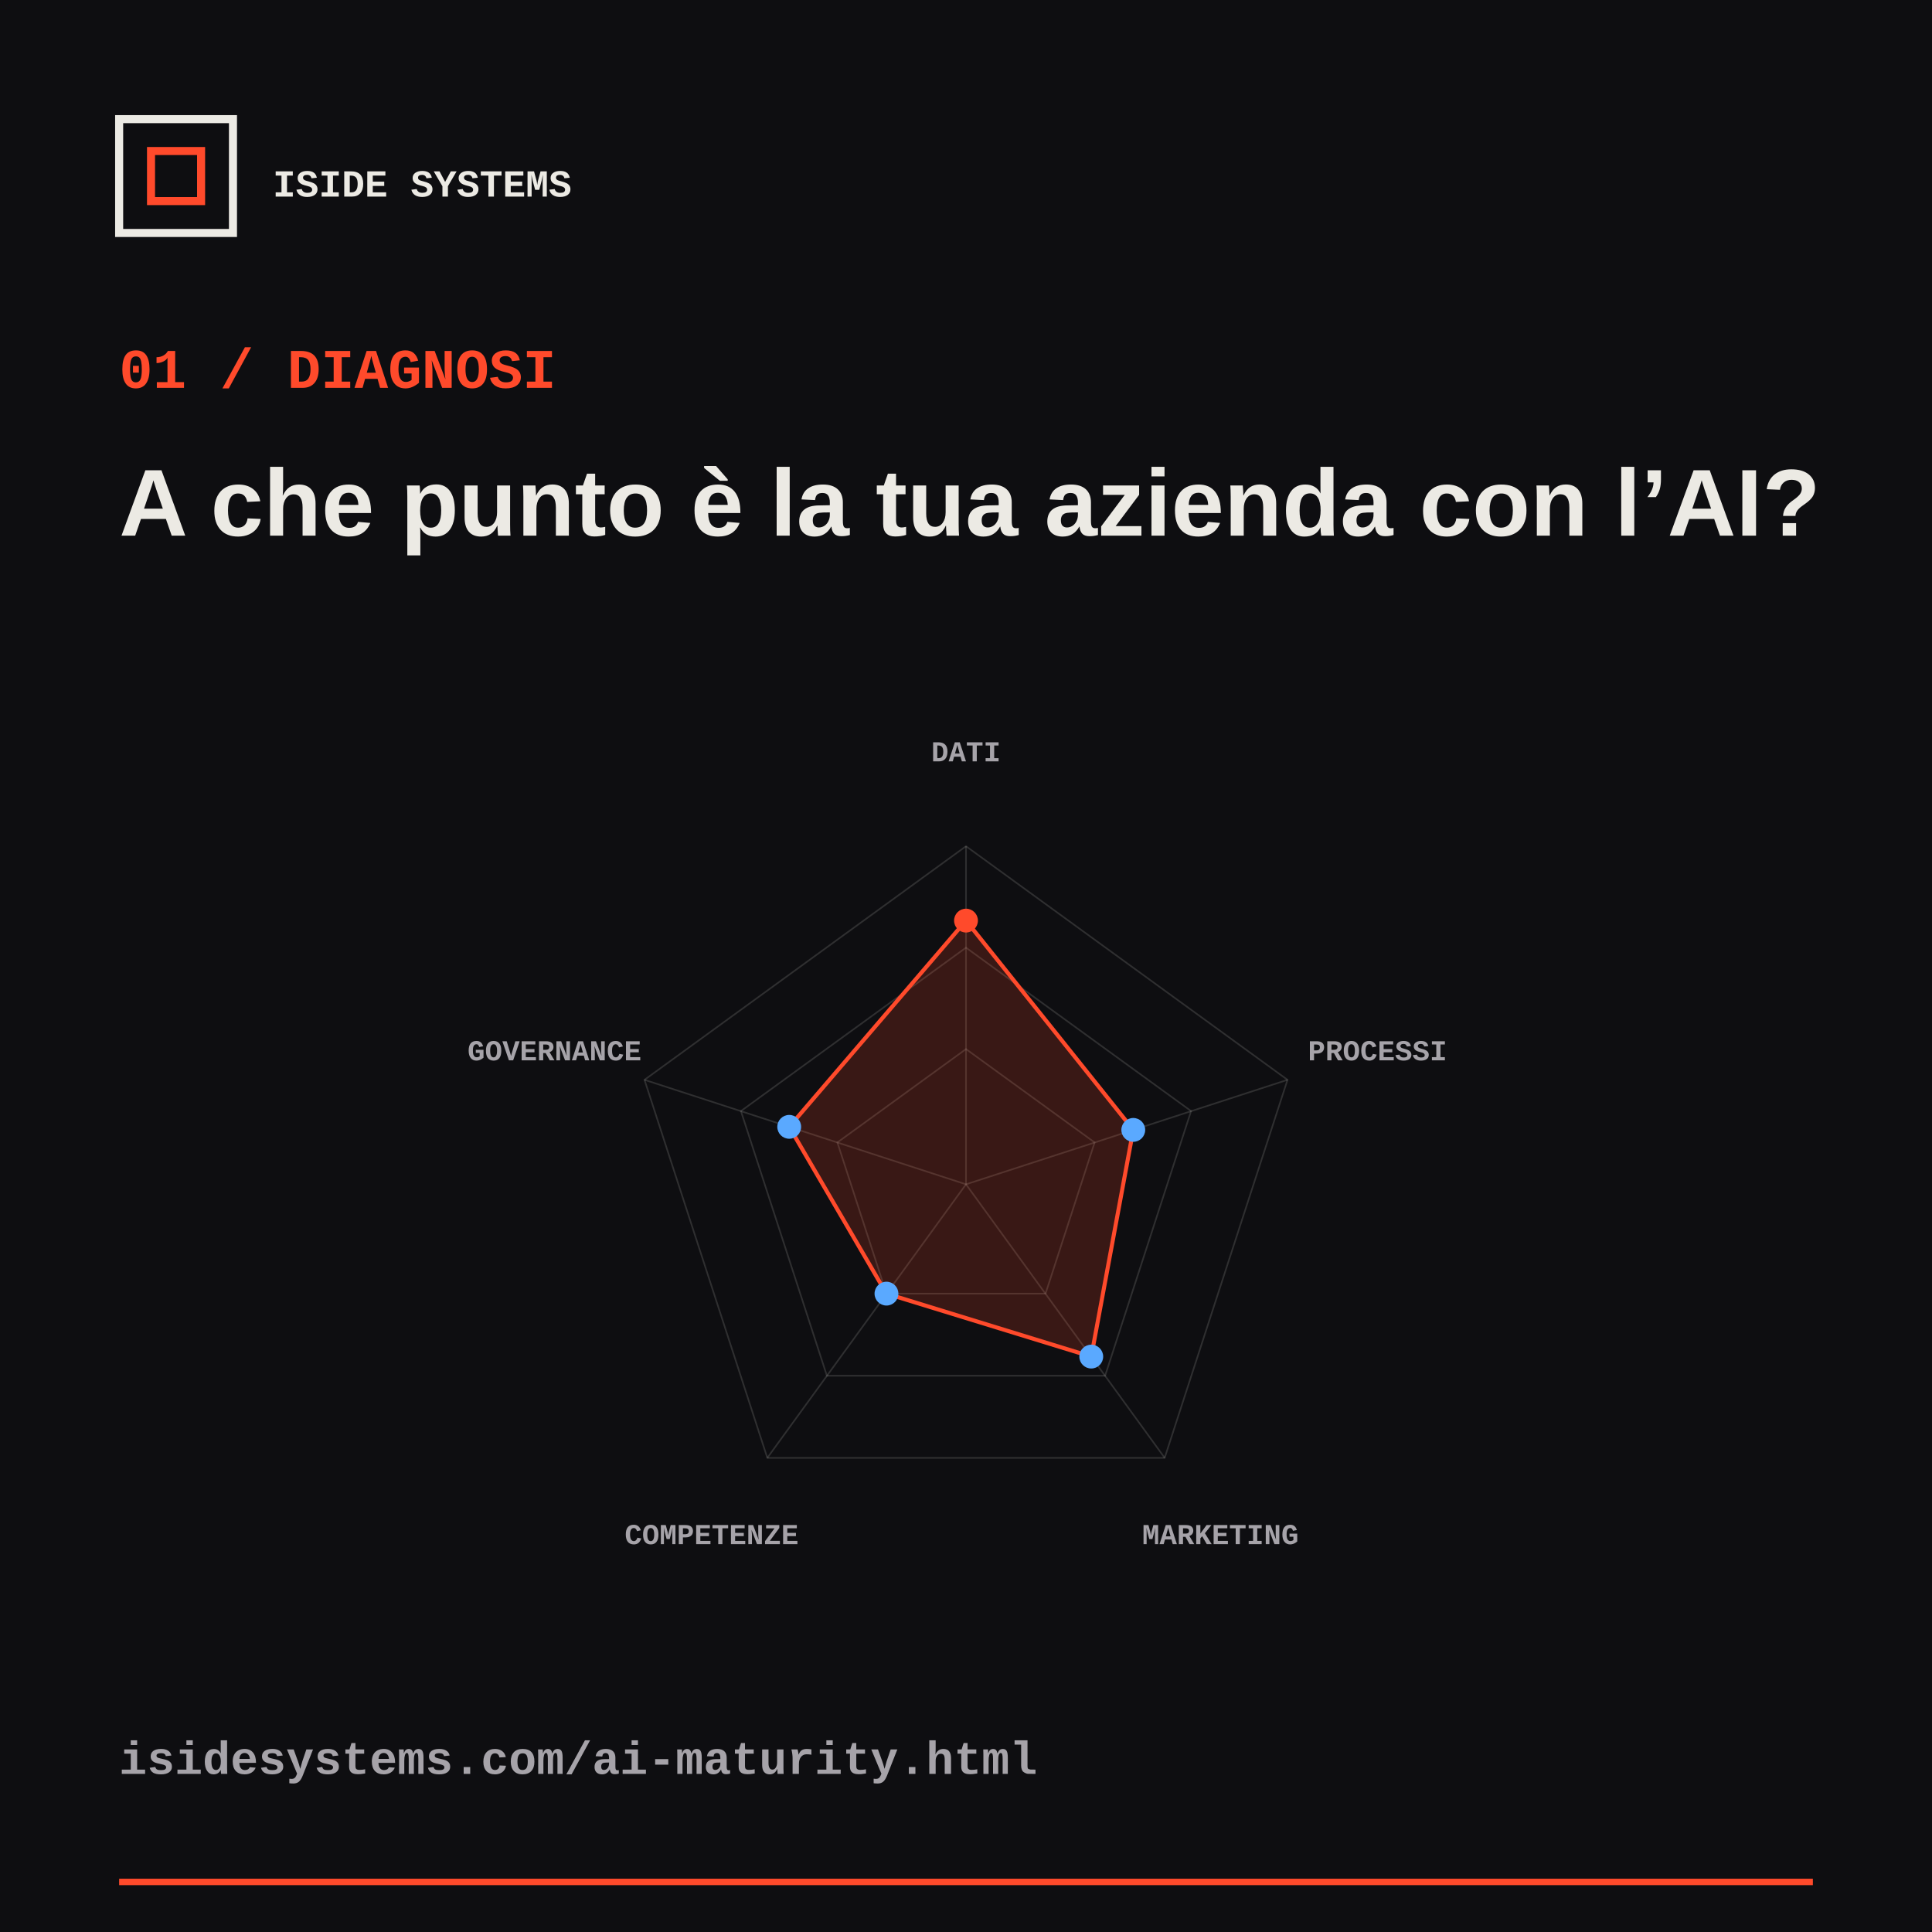
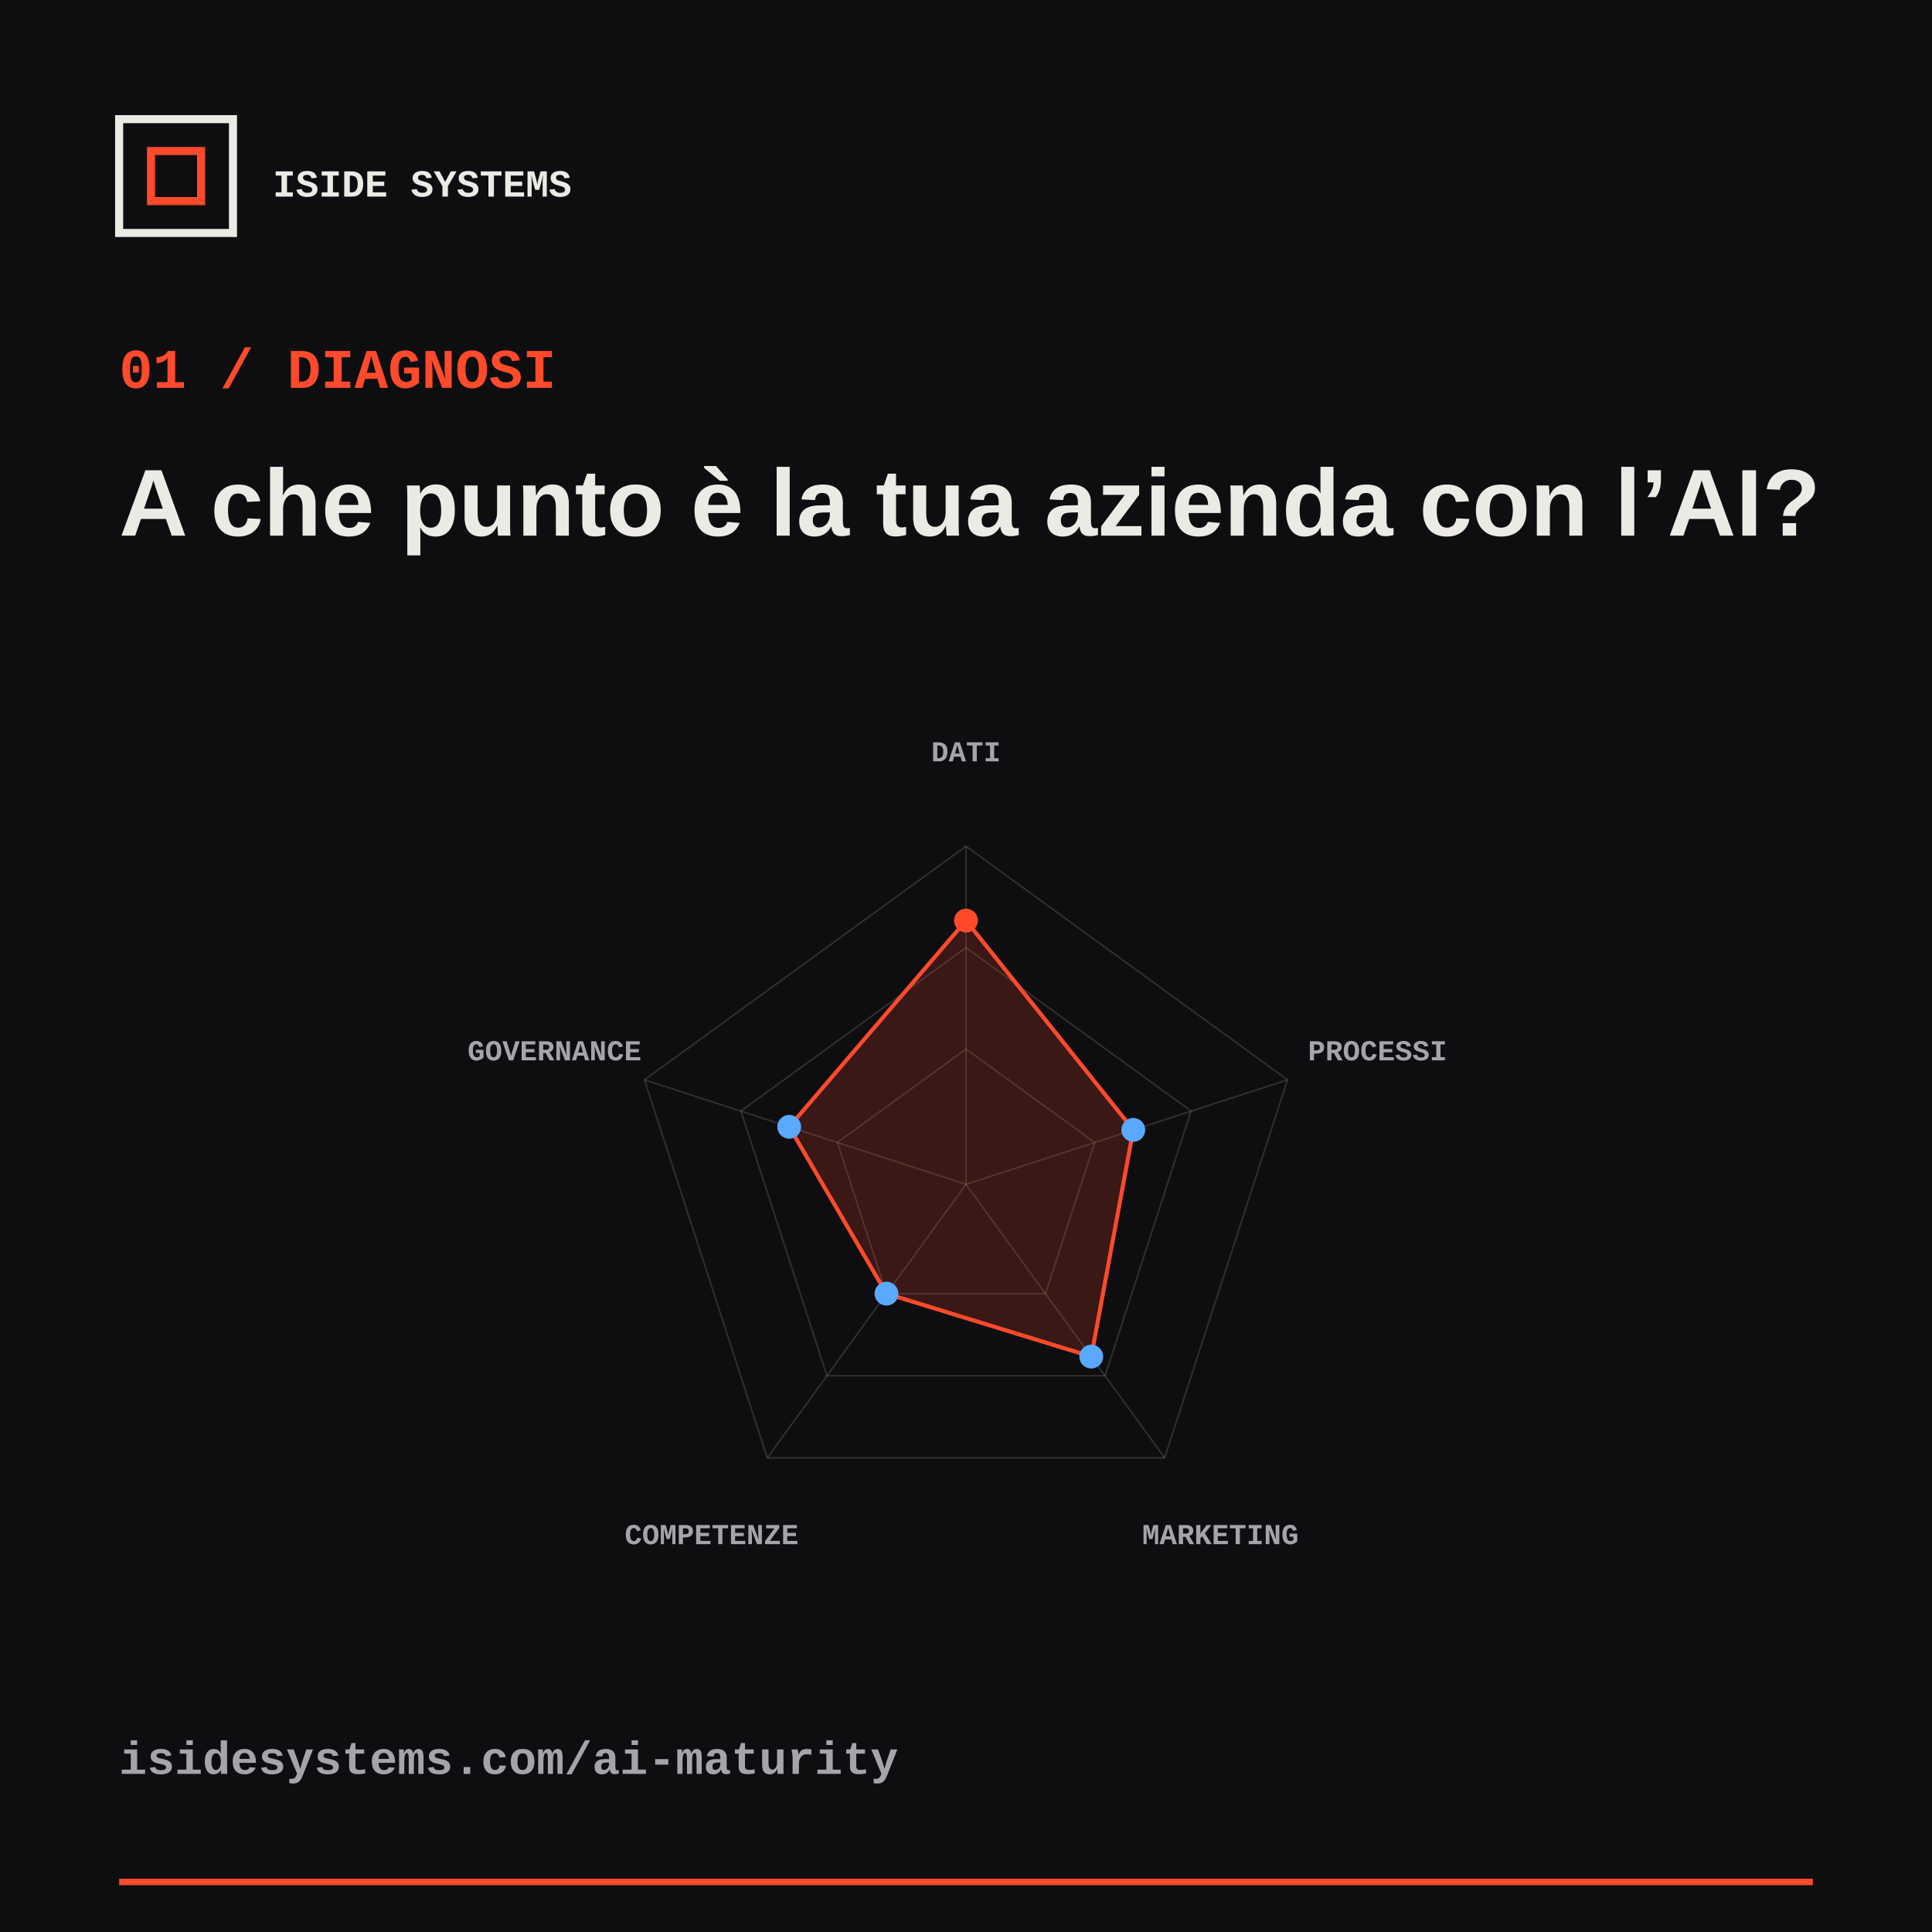
<svg xmlns="http://www.w3.org/2000/svg" width="1200" height="1200" viewBox="0 0 1200 1200">
  <rect width="1200" height="1200" fill="#0e0e11" />
  <rect x="74" y="74" width="70.7" height="70.7" fill="none" stroke="#eceae4" stroke-width="5" />
  <rect x="93.8" y="93.8" width="31.1" height="31.1" fill="none" stroke="#ff4a2b" stroke-width="5" />
  <text x="169.4" y="122.1" fill="#eceae4" font-family="Menlo,Courier New,monospace" font-size="23.8" font-weight="650" letter-spacing="0.00" text-anchor="start">ISIDE SYSTEMS</text>
  <text x="74.0" y="240.9" fill="#ff4a2b" font-family="Menlo,Courier New,monospace" font-size="34.8" font-weight="600" letter-spacing="0.00" text-anchor="start" textLength="273.0" lengthAdjust="spacingAndGlyphs">01 / DIAGNOSI</text>
  <text x="74.0" y="332.7" fill="#eceae4" font-family="Helvetica Neue,Arial,sans-serif" font-size="59.0" font-weight="700" letter-spacing="0.00" text-anchor="start" textLength="1052.0" lengthAdjust="spacingAndGlyphs">A che punto è la tua azienda con l’AI?</text>
  <g>
    <polygon points="600.0,651.6 679.9,709.6 649.4,803.5 550.6,803.5 520.1,709.6" fill="none" stroke="#eceae4" stroke-opacity=".15" />
    <polygon points="600.0,588.6 739.8,690.1 686.4,854.5 513.6,854.5 460.2,690.1" fill="none" stroke="#eceae4" stroke-opacity=".15" />
    <polygon points="600.0,525.6 799.7,670.7 723.4,905.5 476.6,905.5 400.3,670.7" fill="none" stroke="#eceae4" stroke-opacity=".15" />
    <path d="M600.0 735.6L600.0 525.6" stroke="#eceae4" stroke-opacity=".15" />
    <path d="M600.0 735.6L799.7 670.7" stroke="#eceae4" stroke-opacity=".15" />
    <path d="M600.0 735.6L723.4 905.5" stroke="#eceae4" stroke-opacity=".15" />
    <path d="M600.0 735.6L476.6 905.5" stroke="#eceae4" stroke-opacity=".15" />
    <path d="M600.0 735.6L400.3 670.7" stroke="#eceae4" stroke-opacity=".15" />
    <polygon points="600.0,571.8 703.9,701.8 677.8,842.6 550.6,803.5 490.2,699.9" fill="rgba(255,74,43,.18)" stroke="#ff4a2b" stroke-width="2.5" />
    <circle cx="600.0" cy="571.8" r="7.4" fill="#ff4a2b" />
    <circle cx="703.9" cy="701.8" r="7.4" fill="#5aa9ff" />
    <circle cx="677.8" cy="842.6" r="7.4" fill="#5aa9ff" />
    <circle cx="550.6" cy="803.5" r="7.4" fill="#5aa9ff" />
    <circle cx="490.2" cy="699.9" r="7.4" fill="#5aa9ff" />
    <text x="600.0" y="472.9" fill="#a6a3a9" font-family="Menlo,Courier New,monospace" font-size="18.0" font-weight="600" letter-spacing="0.00" text-anchor="middle" textLength="44.0" lengthAdjust="spacingAndGlyphs">DATI</text>
    <text x="855.6" y="658.6" fill="#a6a3a9" font-family="Menlo,Courier New,monospace" font-size="18.0" font-weight="600" letter-spacing="0.00" text-anchor="middle" textLength="88.0" lengthAdjust="spacingAndGlyphs">PROCESSI</text>
    <text x="758.0" y="959.1" fill="#a6a3a9" font-family="Menlo,Courier New,monospace" font-size="18.0" font-weight="600" letter-spacing="0.00" text-anchor="middle" textLength="99.0" lengthAdjust="spacingAndGlyphs">MARKETING</text>
    <text x="442.0" y="959.1" fill="#a6a3a9" font-family="Menlo,Courier New,monospace" font-size="18.0" font-weight="600" letter-spacing="0.00" text-anchor="middle" textLength="110.0" lengthAdjust="spacingAndGlyphs">COMPETENZE</text>
    <text x="344.4" y="658.6" fill="#a6a3a9" font-family="Menlo,Courier New,monospace" font-size="18.0" font-weight="600" letter-spacing="0.00" text-anchor="middle" textLength="110.0" lengthAdjust="spacingAndGlyphs">GOVERNANCE</text>
  </g>
-   <text x="74.0" y="1101.8" fill="#a6a3a9" font-family="Menlo,Courier New,monospace" font-size="28.8" font-weight="600" letter-spacing="0.00" text-anchor="start" textLength="561.0" lengthAdjust="spacingAndGlyphs">isidesystems.com/ai-maturity.html</text>
+   <text x="74.0" y="1101.8" fill="#a6a3a9" font-family="Menlo,Courier New,monospace" font-size="28.8" font-weight="600" letter-spacing="0.00" text-anchor="start" textLength="476.0" lengthAdjust="spacingAndGlyphs">isidesystems.com/ai-maturity</text>
  <path d="M74 1168.9H1126" stroke="#eceae4" stroke-opacity=".15" />
  <path d="M74 1168.9H1126" stroke="#ff4a2b" stroke-width="4" />
</svg>
